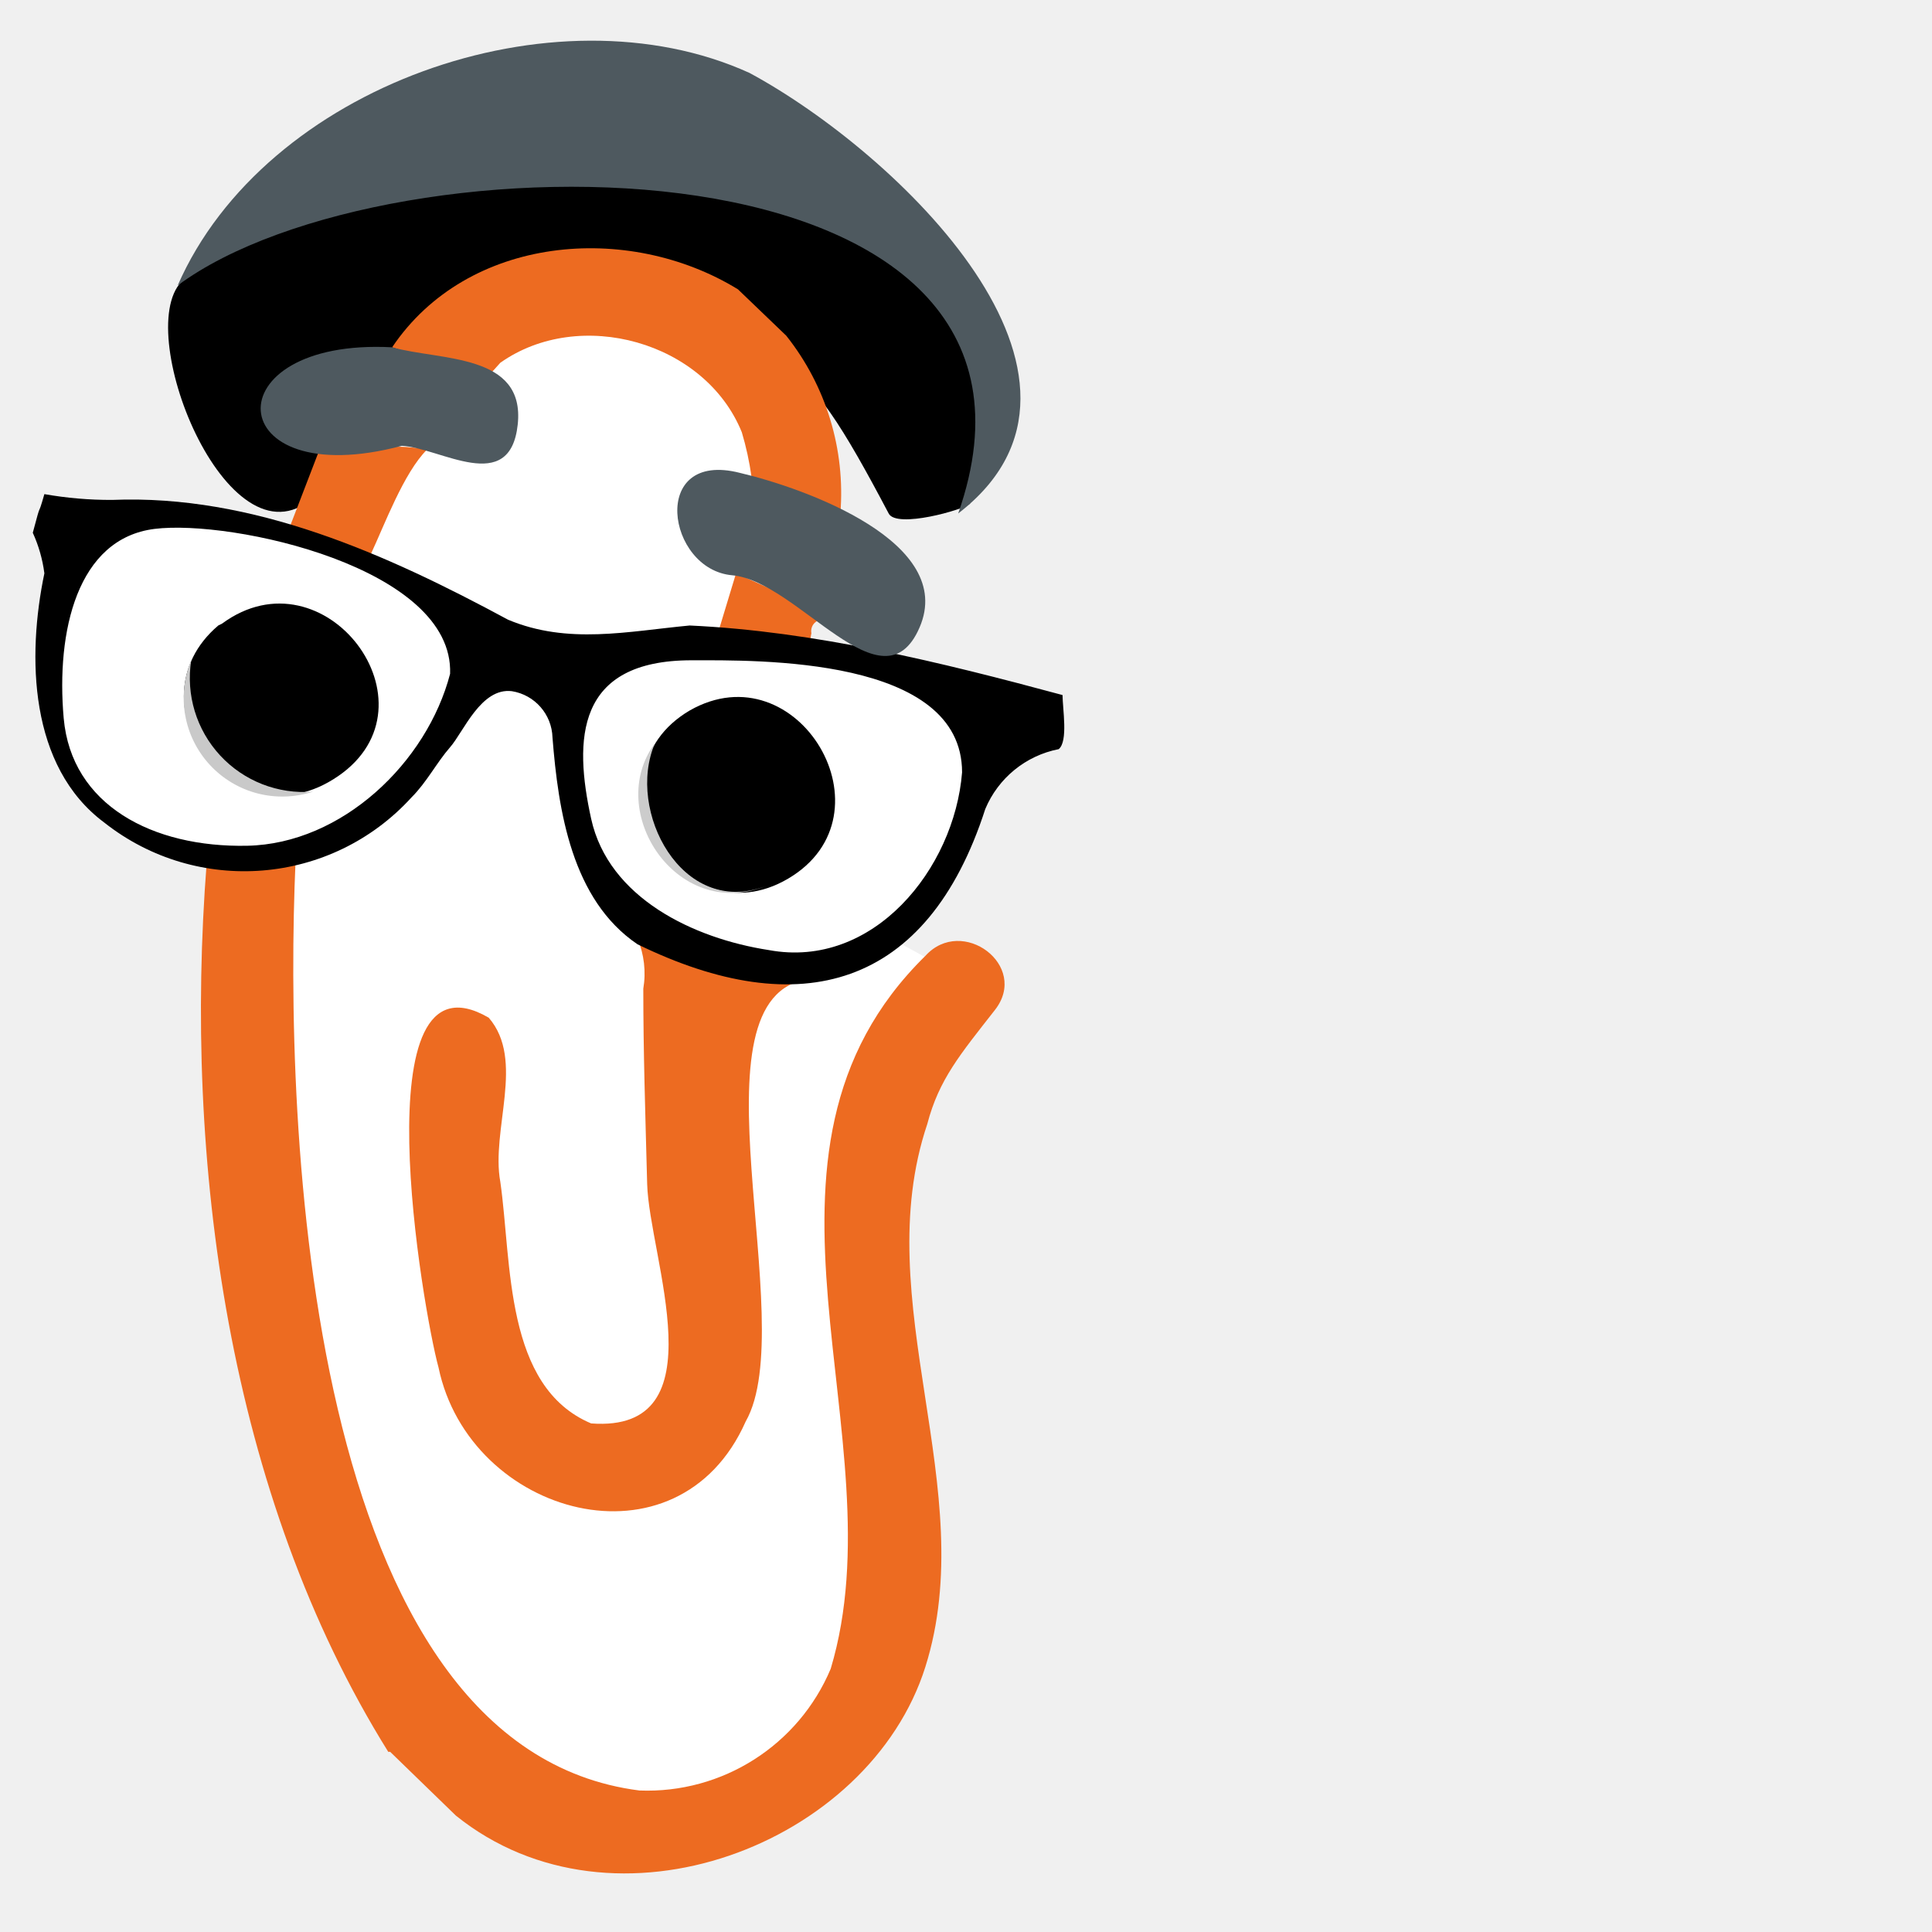
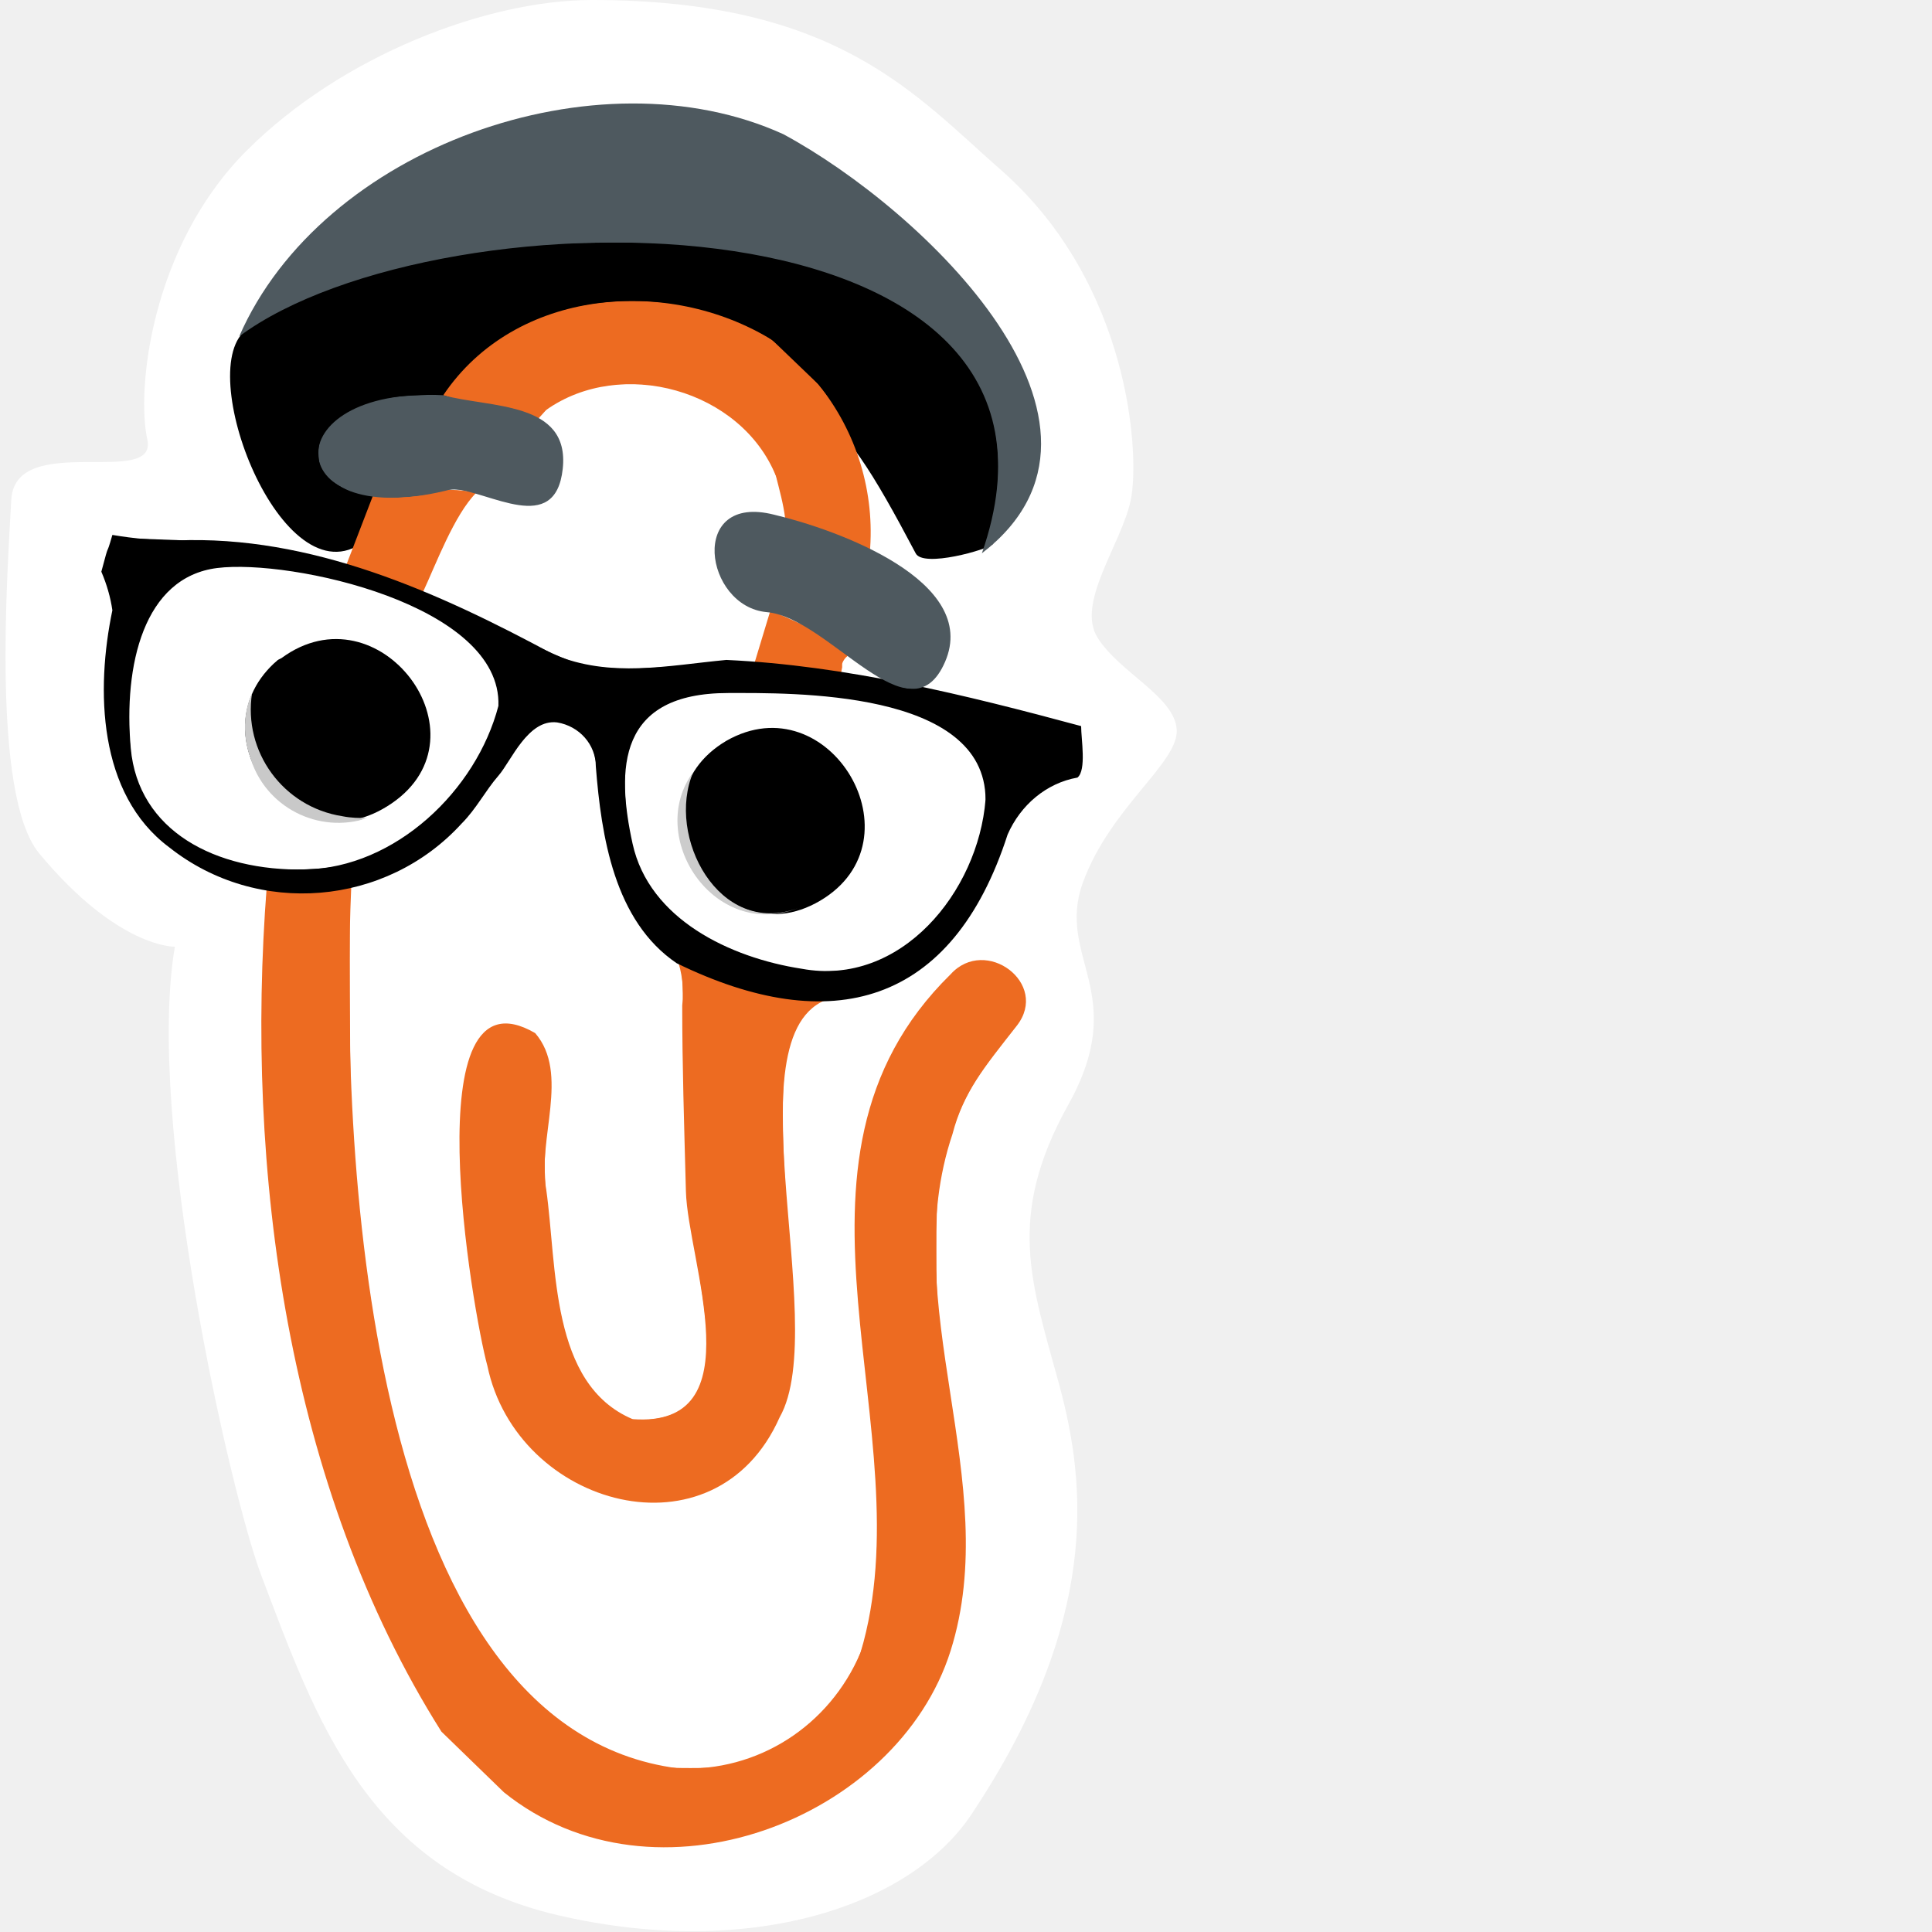
- <svg xmlns="http://www.w3.org/2000/svg" id="svg98" version="1.1" viewBox="0 0 100 100" height="100" width="100">
-   <defs id="defs102" />
-   <path id="path4" style="fill:#ffffff" d="m 31.897,15.576 c -6.3,-0.1 -23.2,14.7 -19.1,42 4.1,27.3 11.1,37.1 20.5,36.8 9.4,-0.3 13.8,-6.1 13,-16.1 -0.8,-10 -3.1,-14.8 -0.9,-19.6 2.2,-4.8 3.7,-7.1 4.4,-7.7 0.7,-0.6 -10.2,-5.1 -11.6,-8 -4.1,-8.5 6.3,-17.7 1.8,-22.2 -4.5,-4.5 -8.1,-5.2 -8.1,-5.2 z" />
-   <path id="path6" style="fill:#ffffff" d="m 29.797,35.476 c -0.8,1.8 -2,11.3 7.3,13.8 9.3,2.5 13.1,-4.9 13.6,-10.4 0.5,-5.5 -6.9,-4.9 -10.6,-5.1 -3.7,-0.2 -9.1,-0.9 -10.3,1.7 z" />
-   <path id="path8" style="fill:#ffffff" d="m 4.797,27.376 c 0,0 -2.2,5.1 -2.2,6.3 0,1.2 0.7,6 1.8,7.4 1.1,1.4 7,3.4 7.5,3.4 0.5,0 9.3,-0.2 12,-8.3 2.7,-8.1 -17.2,-9.6 -17.2,-9.6 z" />
-   <path id="path10" d="m 50.197,26.076 c 10,-16.9 -30,-22.5 -40.8,-11.5 -2.6,2.7 2.6,15.4 7,11 0.5,-0.8 0.7,-1.5 1.3,-2.4 4,-6.3 7.1,-6.4 13.5,-5.8 9.1,-0.1 10.1,0.3 14.8,9.2 0.4,0.8 3.9,-0.2 4.2,-0.5 z" />
-   <path id="path12" style="fill:#ed6b21" d="m 20.197,90.676 h -0.1 c -8.3,-13.3 -10.6,-30.6 -9.4,-46 0.1,-1.2 3.7,-0.2 4.6,-0.1 -0.6,13.7 0.5,45.9 17.8,48.1 a 10.3,10.3 0 0 0 9.9,-6.3 c 3.6,-12 -5.6,-26.6 4.9,-36.9 v 0 c 1.9,-2.1 5.4,0.5 3.6,2.8 -1.8,2.3 -2.9,3.6 -3.5,5.9 -3.1,9.2 2.8,18.9 -0.1,28.1 -2.9,9.2 -16.1,14.3 -24.3,7.7 v 0" />
-   <path id="path14" style="fill:#ed6b21" d="m 38.397,22.376 c -1.9,-4.7 -8.4,-6.5 -12.5,-3.6 l -0.9,1 a 45.2,45.2 0 0 0 -4.7,-1.8 c 3.9,-5.8 12.2,-6.5 17.9,-3 l 2.5,2.4 v 0 a 13.1,13.1 0 0 1 2.8,9.2 22.2,22.2 0 0 0 -4.9,-1.8 c 0.1,0 0.3,0 0.3,-0.1 a 15.5,15.5 0 0 0 -0.5,-2.3 z" />
-   <path id="path16" style="fill:#b6d2fb" d="m 23.597,93.976 0.6,0.4 z" />
-   <path id="path18" style="fill:#b6d2fb" d="M 21.097,91.576" />
-   <path id="path20" style="fill:#b6d2fb" d="m 23.297,93.776 0.3,0.2 z" />
-   <path id="path22" style="fill:#b6d2fb" d="M 22.697,93.176 Z" />
-   <path id="path24" style="fill:#b6d2fb" d="M 35.197,13.676 Z" />
-   <path id="path26" style="fill:#b6d2fb" d="m 34.597,13.476 a 0.1,0.1 0 0 0 -0.1,-0.1 0.1,0.1 0 0 1 0.1,0.1 z" />
-   <path id="path28" style="fill:#ed6b21" d="m 22.697,70.776 c -0.8,-2.9 -4.1,-22 2.6,-18.1 1.9,2.2 0.1,5.8 0.6,8.5 0.6,4.2 0.2,10.6 4.7,12.5 6.7,0.5 3,-8.6 2.9,-12.4 -0.1,-3.8 -0.2,-6.8 -0.2,-10.1 a 4.7,4.7 0 0 0 -0.3,-2.6 c 3.1,1.8 5.1,1.7 8.9,2.1 -6.5,0.8 -0.4,17.8 -3.3,22.9 -3.5,7.9 -14.3,4.9 -15.9,-2.8 z" />
-   <path id="path30" d="m 35.697,36.776 c 5.6,-3.2 10.7,5.4 5.1,8.7 -5.6,3.3 -10.7,-5.4 -5.1,-8.7 z" />
-   <path id="path32" style="fill:#ed6b21" d="m 19.197,28.676 c -1.5,0.3 -2.9,-1.1 -4.2,-1.4 l 1.5,-3.9 c 1.9,0 3.7,-0.5 5.6,-0.1 -1.2,1.2 -2.2,3.9 -2.9,5.4 z" />
-   <path id="path34" style="fill:#ed6b21" d="m 38.097,29.676 2.9,1.3 1.7,1.1 a 0.6,0.6 0 0 0 -0.7,0.7 c -0.2,1.1 -0.2,1.1 -1.3,0.8 l -3,-0.6 h -0.6 z" />
-   <path id="path36" style="fill:#cccccc" d="m 33.897,38.476 c -1.5,3.5 1.4,9 5.7,7.4 -4.6,1.8 -8.3,-3.9 -5.7,-7.4 z" />
-   <path id="path38" style="fill:#909097" d="m 43.097,32.376 0.6,0.6 z" />
-   <path id="path40" style="fill:#909097" d="M 44.697,33.276 Z" />
-   <path id="path42" style="fill:#909097" d="m 43.797,32.976 0.6,0.3 z" />
-   <path id="path44" style="fill:#909097" d="m 46.297,33.076 0.3,-0.2 z" />
-   <path id="path46" style="fill:#909097" d="M 47.097,29.576 Z" />
-   <path id="path48" style="fill:#909097" d="m 47.097,32.176 0.2,-0.2 z" />
-   <path id="path50" style="fill:#909097" d="M 45.797,33.276 Z" />
-   <path id="path52" style="fill:#90bdfe" d="m 38.397,22.376 a 0.3,0.3 0 0 0 0.1,0.2 0.3,0.3 0 0 1 -0.1,-0.2 z" />
-   <path id="path54" style="fill:#90bdfe" d="M 38.197,21.876 Z" />
-   <path id="path56" style="fill:#909097" d="M 26.697,20.476 Z" />
-   <path id="path58" style="fill:#909097" d="M 26.797,22.076 Z" />
-   <path id="path60" style="fill:#909097" d="M 47.397,31.576 Z" />
-   <path id="path62" style="fill:#909097" d="M 22.897,23.376 Z" />
-   <path id="path64" d="m 11.497,32.276 c 5.3,-3.9 11.4,4.2 6,7.9 -5.4,3.7 -10.9,-3.8 -6.2,-7.8 z" />
-   <path id="path66" style="fill:#c9c9c9" d="m 9.897,34.176 a 5.9,5.9 0 0 0 6.3,6.8 5.1,5.1 0 0 1 -6.3,-6.8 z" />
-   <path id="path68" style="fill:#909097" d="m 18.197,42.976 1.4,-0.6 -0.3,0.4 h -1.1 z" />
-   <path id="path70" style="fill:#b6d2fb" d="m 15.697,63.776 a 0.4,0.4 0 0 1 0.1,0.3 0.4,0.4 0 0 0 -0.1,-0.3 z" />
-   <path id="path72" style="fill:#909097" d="m 19.597,42.376 0.8,-0.4 z" />
-   <path id="path74" style="fill:#b6d2fb" d="M 22.397,69.676 Z" />
-   <path id="path76" style="fill:#b6d2fb" d="M 22.897,38.476 Z" />
-   <path id="path78" style="fill:#b6d2fb" d="M 22.297,69.076 Z" />
-   <path id="path80" style="fill:#b6d2fb" d="M 22.997,37.976 Z" />
-   <path id="path82" style="fill:#b6d2fb" d="M 23.097,35.876 Z" />
-   <path id="path84" style="fill:#b6d2fb" d="M 19.097,42.876 Z" />
-   <path id="path86" style="fill:#b6d2fb" d="M 22.697,70.776 Z" />
-   <path id="path88" style="fill:#b6d2fb" d="M 39.097,71.776 Z" />
-   <path id="path90" d="m 54.997,35.976 c -6.3,-1.7 -12.8,-3.3 -19.3,-3.6 -3.2,0.3 -6.3,1 -9.4,-0.3 -6.3,-3.4 -13.2,-6.5 -20.5,-6.2 a 19.8,19.8 0 0 1 -3.5,-0.3 c -0.4,1.4 -0.1,0.1 -0.6,2 a 7.3,7.3 0 0 1 0.6,2.1 c -0.9,4.3 -0.8,10 3.1,12.9 a 11.7,11.7 0 0 0 15.9,-1.3 c 0.8,-0.8 1.3,-1.8 2,-2.6 0.7,-0.8 1.6,-3.1 3.2,-2.9 a 2.5,2.5 0 0 1 2.1,2.4 c 0.3,3.8 1,8.4 4.4,10.7 8.4,4.1 15,2.3 18,-7 a 5.2,5.2 0 0 1 3.8,-3.1 c 0.5,-0.4 0.2,-2.1 0.2,-2.8 z m -31.7,-1.1 c -1.2,4.6 -5.6,8.8 -10.5,8.9 -4.9,0.1 -9.1,-2.1 -9.5,-6.6 -0.4,-4.5 0.7,-9.3 4.7,-9.8 4,-0.5 15.5,2 15.3,7.5 z m 26.5,5.1 c -0.4,5 -4.6,10.2 -10,9.2 -3.9,-0.6 -8.3,-2.7 -9.2,-6.8 -0.9,-4.1 -0.8,-8.2 5.2,-8.2 3.4,0 14,-0.2 14,5.8 z" />
-   <path id="path92" style="fill:#4e595f" d="m 49.597,26.576 c 7,-20 -29.5,-19.9 -40.4,-11.8 C 13.697,4.476 28.697,-0.824 38.797,3.776 c 7.6,4.1 19.9,15.8 10.8,22.8 z" />
-   <path id="path94" style="fill:#4e595f" d="m 20.297,17.976 c 2.5,0.7 6.9,0.3 6.5,4 -0.4,3.7 -4,1.2 -6,1.1 -9.4,2.5 -9.9,-5.6 -0.5,-5.1 z" />
-   <path id="path96" style="fill:#4e595f" d="m 38.297,24.476 c 3.4,0.8 11.2,3.6 9.3,8 -1.9,4.4 -6.3,-2.4 -9.7,-2.7 -3.4,-0.3 -4.3,-6.5 0.4,-5.3 z" />
+ <svg xmlns="http://www.w3.org/2000/svg" version="1.1" id="Layer_1" x="0px" y="0px" viewBox="0 0 105.1 105.1" xml:space="preserve" width="105.1" height="105.1">
+   <defs id="defs97" />
+   <style type="text/css" id="style2">
+ 	.st0{fill:#FFFFFF;}
+ 	.st1{fill:#ED6B21;}
+ 	.st2{fill:#B6D2FB;}
+ 	.st3{fill:#CCCCCC;}
+ 	.st4{fill:#909097;}
+ 	.st5{fill:#90BDFE;}
+ 	.st6{fill:#C9C9C9;}
+ 	.st7{fill:#4E595F;}
+ </style>
+   <path style="fill:#ffffff;fill-opacity:1" class="st0" d="m 9.513,51.5 c -1.6,9.4 3,29.7 4.7,34.2 3,7.9 5.8,16.1 16.2,18.5 10.4,2.4 19.2,-0.5 22.5,-5.6 6.9,-10.4 6.2,-17.8 4.7,-23.3 -1.5,-5.5 -2.9,-9.1 0.5,-15.2 3.4,-6.1 -0.7,-8 0.8,-12.1 1.5,-4.1 5.2,-6.5 5.1,-8.3 -0.1,-1.8 -3.1,-3.1 -4.3,-5 -1.2,-1.9 1.3,-5.1 1.8,-7.5 0.5,-2.4 0,-11.7 -7,-17.9 -4.7,-4.1 -8.9,-9.3 -22.3,-9.3 -5.7,0 -13.6,3 -18.8,8.2 -5.2,5.2 -6,13 -5.4,15.7 0.6,2.7 -7.2,-0.5 -7.4,3.3 -0.2,3.8 -1.1,16 1.5,19.2 4.3,5.2 7.4,5.1 7.4,5.1 z" id="path4" />
+   <path class="st0" d="m 33.613,39 c -0.8,1.8 -2,11.3 7.3,13.8 9.3,2.5 13.1,-4.9 13.6,-10.4 0.5,-5.5 -6.9,-4.9 -10.6,-5.1 -3.7,-0.2 -9.1,-0.9 -10.3,1.7 z" id="path6" />
+   <path class="st0" d="m 8.613,30.9 c 0,0 -2.2,5.1 -2.2,6.3 0,1.2 0.7,6 1.8,7.4 1.1,1.4 7,3.4 7.5,3.4 0.5,0 9.3,-0.2 12,-8.3 2.7,-8.1 -17.2,-9.6 -17.2,-9.6 z" id="path8" />
+   <path style="fill:#000000;fill-opacity:1" d="m 54.013,29.6 c 10,-16.9 -30,-22.5 -40.8,-11.5 -2.6,2.7 2.6,15.4 7,11 0.5,-0.8 0.7,-1.5 1.3,-2.4 4,-6.3 7.1,-6.4 13.5,-5.8 9.1,-0.1 10.1,0.3 14.8,9.2 0.4,0.8 3.9,-0.2 4.2,-0.5 z" id="path10" />
+   <path style="fill:#ed6b21;fill-opacity:1" class="st1" d="m 24.013,94.2 v 0 c -8.4,-13.3 -10.7,-30.6 -9.5,-46 0.1,-1.2 3.7,-0.2 4.6,-0.1 -0.6,13.7 0.5,45.9 17.8,48.1 4.3,0.2 8.2,-2.3 9.9,-6.3 3.6,-12 -5.6,-26.6 4.9,-36.9 v 0 c 1.9,-2.1 5.4,0.5 3.6,2.8 -1.8,2.3 -2.9,3.6 -3.5,5.9 -3.1,9.2 2.8,18.9 -0.1,28.1 -2.9,9.2 -16.1,14.3 -24.3,7.7 v 0" id="path12" />
+   <path style="fill:#ed6b21;fill-opacity:1" class="st1" d="m 42.213,25.9 c -1.9,-4.7 -8.4,-6.5 -12.5,-3.6 l -0.9,1 c -1.5,-0.7 -3.1,-1.3 -4.7,-1.8 3.9,-5.8 12.2,-6.5 17.9,-3 l 2.5,2.4 v 0 c 2.1,2.6 3.1,5.9 2.8,9.2 -1.6,-0.8 -3.2,-1.4 -4.9,-1.8 0.1,0 0.3,0 0.3,-0.1 -0.1,-0.8 -0.3,-1.5 -0.5,-2.3 z" id="path14" />
+   <path class="st2" d="M 24.913,95.1" id="path16" />
+   <path class="st2" d="M 26.513,96.7 Z" id="path18" />
+   <path class="st2" d="M 39.013,17.2 Z" id="path20" />
+   <path class="st2" d="m 38.413,17 c 0,-0.1 0,-0.1 -0.1,-0.1 0.1,0 0.1,0 0.1,0.1 z" id="path22" />
+   <path class="st1" d="m 26.513,74.3 c -0.8,-2.9 -4.1,-22 2.6,-18.1 1.9,2.2 0.1,5.8 0.6,8.5 0.6,4.2 0.2,10.6 4.7,12.5 6.7,0.5 3,-8.6 2.9,-12.4 -0.1,-3.8 -0.2,-6.8 -0.2,-10.1 0.1,-0.9 0,-1.8 -0.3,-2.6 3.1,1.8 5.1,1.7 8.9,2.1 -6.5,0.8 -0.4,17.8 -3.3,22.9 -3.5,7.9 -14.3,4.9 -15.9,-2.8 z" id="path24" />
+   <path d="m 39.513,40.3 c 5.6,-3.2 10.7,5.4 5.1,8.7 -5.6,3.3 -10.7,-5.4 -5.1,-8.7 z" id="path26" />
+   <path class="st1" d="m 23.013,32.2 c -1.5,0.3 -2.9,-1.1 -4.2,-1.4 l 1.5,-3.9 c 1.9,0 3.7,-0.5 5.6,-0.1 -1.2,1.2 -2.2,3.9 -2.9,5.4 z" id="path28" />
+   <path class="st1" d="m 41.913,33.2 2.9,1.3 1.7,1.1 c -0.3,-0.1 -0.6,0.2 -0.7,0.5 0,0.1 0,0.1 0,0.2 -0.2,1.1 -0.2,1.1 -1.3,0.8 l -3,-0.6 h -0.6 z" id="path30" />
+   <path class="st3" d="m 37.713,42 c -1.5,3.5 1.4,9 5.7,7.4 -4.6,1.8 -8.3,-3.9 -5.7,-7.4 z" id="path32" />
+   <path class="st4" d="m 46.913,35.9 0.6,0.6 z" id="path34" />
+   <path class="st4" d="M 48.513,36.8 Z" id="path36" />
+   <path class="st4" d="m 47.613,36.5 0.6,0.3 z" id="path38" />
+   <path class="st4" d="m 50.113,36.6 0.3,-0.2 z" id="path40" />
+   <path class="st4" d="M 50.913,33.1 Z" id="path42" />
+   <path class="st4" d="m 50.913,35.7 0.2,-0.2 z" id="path44" />
+   <path class="st4" d="M 49.613,36.8 Z" id="path46" />
+   <path class="st5" d="m 42.213,25.9 c 0,0.1 0,0.1 0.1,0.2 -0.1,-0.1 -0.1,-0.1 -0.1,-0.2 z" id="path48" />
+   <path class="st5" d="M 42.013,25.4 Z" id="path50" />
+   <path class="st4" d="M 30.513,24 Z" id="path52" />
+   <path class="st4" d="M 30.613,25.6 Z" id="path54" />
+   <path class="st4" d="M 51.213,35.1 Z" id="path56" />
+   <path class="st4" d="M 26.713,26.9 Z" id="path58" />
+   <path d="m 15.313,35.8 c 5.3,-3.9 11.4,4.2 6,7.9 -5.4,3.7 -10.9,-3.8 -6.2,-7.8 z" id="path60" />
+   <path class="st6" d="m 13.713,37.7 c -0.5,3.2 1.7,6.2 4.9,6.7 0.5,0.1 0.9,0.1 1.4,0.1 -2.7,0.9 -5.6,-0.6 -6.4,-3.3 -0.4,-1.1 -0.4,-2.4 0.1,-3.5 z" id="path62" />
+   <path class="st4" d="m 22.013,46.5 1.4,-0.6 -0.3,0.4 h -1.1 z" id="path64" />
+   <path class="st2" d="m 19.513,67.3 c 0.1,0.1 0.1,0.2 0.1,0.3 0,-0.1 0,-0.2 -0.1,-0.3 z" id="path66" />
+   <path class="st4" d="m 23.413,45.9 0.8,-0.4 z" id="path68" />
+   <path class="st2" d="M 26.213,73.2 Z" id="path70" />
+   <path class="st2" d="M 26.713,42 Z" id="path72" />
+   <path class="st2" d="M 26.113,72.6 Z" id="path74" />
+   <path class="st2" d="M 26.813,41.5 Z" id="path76" />
+   <path class="st2" d="M 26.913,39.4 Z" id="path78" />
+   <path class="st2" d="M 22.913,46.4 Z" id="path80" />
+   <path class="st2" d="M 26.513,74.3 Z" id="path82" />
+   <path class="st2" d="M 42.913,75.3 Z" id="path84" />
+   <path style="fill:#000000;fill-opacity:1" d="m 58.813,39.5 c -6.3,-1.7 -12.8,-3.3 -19.3,-3.6 -3.2,0.3 -6.3,1 -9.4,-0.3 -6.3,-3.4 -13.2,-6.5 -20.5,-6.2 -1.2,0 -2.3,-0.1 -3.5,-0.3 -0.4,1.4 -0.1,0.1 -0.6,2 0.3,0.7 0.5,1.4 0.6,2.1 -0.9,4.3 -0.8,10 3.1,12.9 4.8,3.8 11.8,3.2 15.9,-1.3 0.8,-0.8 1.3,-1.8 2,-2.6 0.7,-0.8 1.6,-3.1 3.2,-2.9 1.2,0.2 2.1,1.2 2.1,2.4 0.3,3.8 1,8.4 4.4,10.7 8.4,4.1 15,2.3 18,-7 0.7,-1.6 2.1,-2.8 3.8,-3.1 0.5,-0.4 0.2,-2.1 0.2,-2.8 z m -31.7,-1.1 c -1.2,4.6 -5.6,8.8 -10.5,8.9 -4.9,0.1 -9.1,-2.1 -9.5,-6.6 -0.4,-4.5 0.7,-9.3 4.7,-9.8 4,-0.5 15.5,2 15.3,7.5 z m 26.5,5.1 c -0.4,5 -4.6,10.2 -10,9.2 -3.9,-0.6 -8.3,-2.7 -9.2,-6.8 -0.9,-4.1 -0.8,-8.2 5.2,-8.2 3.4,0 14,-0.2 14,5.8 z" id="path86" />
+   <path style="fill:#4e595f;fill-opacity:1" class="st7" d="m 53.413,30.1 c 7,-20 -29.5,-19.9 -40.4,-11.8 4.5,-10.3 19.5,-15.6 29.6,-11 7.6,4.1 19.9,15.8 10.8,22.8 z" id="path88" />
+   <path style="fill:#4e595f;fill-opacity:1" class="st7" d="m 24.113,21.5 c 2.5,0.7 6.9,0.3 6.5,4 -0.4,3.7 -4,1.2 -6,1.1 -9.4,2.5 -9.9,-5.6 -0.5,-5.1 z" id="path90" />
+   <path style="fill:#4e595f;fill-opacity:1" class="st7" d="m 42.113,28 c 3.4,0.8 11.2,3.6 9.3,8 -1.9,4.4 -6.3,-2.4 -9.7,-2.7 -3.4,-0.3 -4.3,-6.5 0.4,-5.3 z" id="path92" />
+   <path id="path907" d="m 18.204,44.251 c -2.586,-0.626 -4.478,-3.001 -4.482,-5.627 -0.001,-0.683 0.041,-0.909 0.226,-1.209 0.442,-0.715 0.881,-1.188 1.508,-1.625 0.8,-0.558 1.608,-0.862 2.488,-0.936 2.082,-0.175 4.257,1.316 5.115,3.504 0.333,0.849 0.331,2.331 -0.005,3.175 -0.354,0.889 -1.353,1.91 -2.403,2.456 -0.919,0.478 -1.356,0.525 -2.447,0.261 z" style="fill:#000000;fill-opacity:1;stroke-width:0.104" />
+   <path id="path909" d="m 43.217,54.362 c -1.943,-0.298 -3.339,-0.695 -5.161,-1.47 -1.305,-0.555 -1.994,-1.05 -2.764,-1.983 -1.496,-1.814 -2.408,-4.627 -2.763,-8.525 -0.102,-1.121 -0.171,-1.444 -0.4,-1.869 -0.326,-0.605 -0.87,-1.031 -1.53,-1.197 -1.019,-0.257 -1.75,0.238 -2.984,2.02 -2.508,3.623 -3.601,4.734 -5.753,5.851 -1.822,0.946 -3.395,1.329 -5.441,1.324 -2.547,-0.005 -4.845,-0.754 -6.821,-2.221 C 7.62,44.823 6.544,43.088 5.976,40.45 5.705,39.195 5.707,35.747 5.979,34.187 L 6.172,33.079 5.943,32.258 C 5.605,31.04 5.6,30.882 5.878,30.029 l 0.255,-0.782 0.4,0.02 c 0.22,0.011 1.714,0.067 3.319,0.123 3.367,0.119 5.131,0.341 7.496,0.945 3.274,0.836 5.952,1.893 10.333,4.076 1.987,0.99 3.186,1.524 3.754,1.673 1.337,0.349 3.22,0.379 5.953,0.094 2.062,-0.215 2.429,-0.226 3.766,-0.118 3.129,0.253 6.304,0.754 7.172,1.13 0.475,0.206 0.838,0.279 1.512,0.304 0.917,0.034 2.66,0.416 6.86,1.505 l 2.107,0.546 v 1.184 c 0,1.045 -0.024,1.209 -0.209,1.393 -0.115,0.115 -0.28,0.209 -0.367,0.209 -0.399,0 -1.554,0.653 -2.135,1.207 -0.804,0.767 -1.163,1.338 -1.568,2.494 -1.269,3.626 -3.36,6.27 -5.91,7.474 -1.253,0.592 -2.25,0.82 -3.783,0.864 -0.717,0.021 -1.444,0.017 -1.616,-0.01 z m 3.183,-1.647 c 1.515,-0.321 2.88,-1.096 4.097,-2.327 1.255,-1.269 2.027,-2.541 2.616,-4.312 0.891,-2.682 0.652,-4.328 -0.831,-5.715 -1.252,-1.171 -2.94,-1.85 -5.728,-2.304 -2.556,-0.416 -6.983,-0.549 -8.646,-0.259 -2.109,0.368 -3.297,1.361 -3.762,3.145 -0.331,1.273 -0.134,3.885 0.429,5.677 0.453,1.442 1.682,2.977 3.17,3.961 1.337,0.884 3.355,1.686 5.055,2.01 0.459,0.087 0.928,0.179 1.043,0.203 0.472,0.1 1.922,0.055 2.557,-0.079 z M 18.804,47.038 c 1.041,-0.279 2.517,-0.985 3.459,-1.655 2.13,-1.515 3.786,-3.701 4.629,-6.111 0.298,-0.852 0.315,-0.972 0.219,-1.564 -0.377,-2.343 -2.745,-4.273 -6.934,-5.652 -2.776,-0.914 -6.416,-1.447 -8.255,-1.209 -2.781,0.359 -4.382,2.475 -4.84,6.396 -0.151,1.293 -0.066,3.597 0.167,4.567 0.424,1.762 1.626,3.272 3.386,4.256 0.777,0.434 2.315,0.936 3.418,1.115 1.313,0.213 3.686,0.142 4.751,-0.144 z" style="fill:#000000;fill-opacity:1;stroke-width:0.104" />
+   <path id="path911" d="M 34.355,100.343 C 32.636,100.084 31.257,99.666 29.892,98.993 28.515,98.313 27.769,97.743 25.838,95.89 24.227,94.345 24.02,94.104 23.357,93 17.482,83.226 14.288,70.121 14.284,55.782 c -5.51e-4,-2.146 0.17,-7.169 0.247,-7.263 0.007,-0.009 0.436,0.028 0.952,0.081 0.859,0.089 2.71,-0.008 3.337,-0.176 0.207,-0.055 0.209,-0.003 0.215,5.606 0.005,4.287 0.05,6.256 0.186,8.112 1.459,19.925 6.775,31.216 15.892,33.758 0.887,0.247 1.202,0.283 2.476,0.281 1.188,-0.002 1.625,-0.047 2.346,-0.241 3.659,-0.985 6.48,-3.813 7.244,-7.262 0.347,-1.567 0.468,-2.612 0.541,-4.692 0.076,-2.143 -0.052,-4.145 -0.592,-9.277 -0.48,-4.557 -0.657,-7.371 -0.568,-9.022 0.291,-5.418 1.716,-9.024 4.831,-12.227 0.73,-0.75 0.982,-0.942 1.405,-1.068 0.66,-0.196 1.173,-0.113 1.865,0.301 0.728,0.436 1.184,1.271 1.079,1.973 -0.08,0.534 -0.304,0.892 -1.67,2.674 -1.22,1.591 -1.913,2.941 -2.409,4.692 -0.663,2.343 -0.726,2.869 -0.719,6.053 0.006,3.042 0.013,3.115 0.722,7.82 0.705,4.679 0.732,4.975 0.731,7.924 -7.3e-4,2.97 -0.083,3.696 -0.634,5.603 -1.302,4.503 -5.186,8.324 -10.244,10.08 -1.802,0.625 -2.849,0.803 -4.969,0.843 -1.032,0.019 -2.018,0.014 -2.19,-0.012 z" style="fill:#ed6b21;fill-opacity:1;stroke-width:0.104" />
+   <path id="path913" d="m 34.669,81.624 c -1.976,-0.196 -3.846,-1.089 -5.409,-2.584 -1.85,-1.769 -2.615,-3.588 -3.338,-7.931 -1.206,-7.253 -1.149,-12.638 0.154,-14.54 0.575,-0.839 1.471,-1.031 2.535,-0.544 0.506,0.232 0.59,0.32 0.904,0.96 0.301,0.611 0.352,0.834 0.39,1.684 0.024,0.548 -0.038,1.714 -0.14,2.647 -0.205,1.872 -0.185,2.66 0.151,5.935 0.452,4.406 0.881,6.169 1.888,7.764 0.506,0.8 1.385,1.633 2.118,2.004 0.472,0.239 0.616,0.262 1.322,0.214 2.354,-0.161 3.365,-1.685 3.196,-4.818 -0.034,-0.632 -0.233,-2.135 -0.441,-3.34 -0.68,-3.922 -0.689,-4.085 -0.824,-13.867 -0.017,-1.262 -0.065,-2.374 -0.106,-2.473 -0.059,-0.14 0.125,-0.092 0.847,0.221 1.919,0.832 3.937,1.376 5.679,1.53 l 0.795,0.07 -0.414,0.414 c -0.527,0.527 -0.956,1.455 -1.196,2.583 -0.295,1.391 -0.251,5.094 0.115,9.54 0.239,2.905 0.282,3.931 0.241,5.682 -0.059,2.5 -0.206,3.22 -0.958,4.674 -1.558,3.017 -4.222,4.497 -7.509,4.172 z" style="fill:#ed6b21;fill-opacity:1;stroke-width:0.104" />
+   <path id="path917" d="m 53.592,29.762 c 0,-0.036 0.093,-0.378 0.207,-0.76 0.734,-2.462 0.68,-5.292 -0.142,-7.305 -0.957,-2.346 -3.124,-4.44 -6.054,-5.849 -2.576,-1.239 -5.829,-2.07 -9.86,-2.52 -1.81,-0.202 -7.265,-0.171 -9.28,0.052 -6.205,0.687 -11.322,2.186 -14.596,4.278 -0.315,0.201 -0.587,0.35 -0.606,0.331 -0.074,-0.074 0.641,-1.355 1.295,-2.319 3.289,-4.851 8.996,-8.362 15.567,-9.577 3.654,-0.675 7.442,-0.465 10.686,0.592 1.44,0.469 2.456,0.987 4.128,2.102 4.924,3.284 8.882,7.482 10.642,11.284 1.285,2.777 1.293,5.437 0.022,7.535 -0.586,0.967 -2.01,2.493 -2.01,2.154 z" style="fill:#4e595f;fill-opacity:1;stroke-width:0.104" />
+   <path id="path919" d="m 50.124,30.254 c -0.101,-0.04 -0.632,-0.892 -1.18,-1.893 -0.548,-1.001 -1.289,-2.267 -1.647,-2.814 -0.357,-0.546 -0.733,-1.204 -0.834,-1.462 -0.658,-1.672 -1.615,-2.997 -3.306,-4.575 -1.144,-1.067 -1.387,-1.242 -2.43,-1.741 -2.038,-0.976 -3.947,-1.399 -6.32,-1.399 -3.656,0 -6.681,1.161 -8.959,3.439 -0.391,0.391 -0.861,0.92 -1.044,1.176 l -0.334,0.465 -1.478,0.059 c -2.054,0.083 -3.215,0.433 -4.306,1.301 -0.726,0.577 -1.017,1.187 -0.957,2.009 0.036,0.492 0.109,0.698 0.36,1.011 0.355,0.442 1.43,1.037 2.081,1.151 l 0.429,0.075 -0.53,1.375 c -0.399,1.036 -0.583,1.389 -0.742,1.432 -0.406,0.109 -1.212,0.058 -1.591,-0.1 -1.131,-0.473 -2.384,-1.927 -3.309,-3.841 -1.044,-2.159 -1.46,-3.864 -1.39,-5.693 0.056,-1.476 0.218,-1.782 1.304,-2.478 4.529,-2.9 12.766,-4.688 20.623,-4.475 5.308,0.144 9.408,0.983 12.869,2.634 3.843,1.833 6.081,4.449 6.675,7.802 0.252,1.425 0.077,3.596 -0.433,5.351 -0.215,0.739 -0.229,0.759 -0.644,0.871 -1.38,0.372 -2.471,0.491 -2.906,0.319 z" style="fill:#000000;fill-opacity:1;stroke-width:0.104" />
+   <path id="path921" d="m 26.535,26.993 c -1.595,-0.453 -1.732,-0.459 -3.389,-0.151 -1.178,0.219 -2.979,0.177 -3.827,-0.09 -1.12,-0.352 -1.907,-1.203 -1.907,-2.062 0,-1.651 2.016,-2.911 4.953,-3.095 1.173,-0.074 1.616,-0.037 3.545,0.29 2.381,0.404 3.193,0.678 3.896,1.312 0.59,0.533 0.783,1.099 0.724,2.121 -0.056,0.96 -0.299,1.519 -0.812,1.868 -0.534,0.363 -1.406,0.31 -3.182,-0.194 z" style="fill:#4e595f;fill-opacity:1;stroke-width:0.104" />
+   <path id="path923" d="M 46.189,29.298 C 45.701,29.081 44.735,28.724 44.041,28.505 L 42.78,28.108 42.547,27.061 c -0.367,-1.652 -0.857,-2.569 -1.96,-3.673 -1.701,-1.701 -4.248,-2.644 -6.754,-2.5 -0.573,0.033 -1.324,0.134 -1.668,0.224 -0.84,0.22 -2.011,0.783 -2.472,1.188 l -0.376,0.33 -0.784,-0.263 C 28.101,22.223 27.17,22.01 26.464,21.894 25.757,21.779 24.957,21.633 24.685,21.571 l -0.494,-0.113 0.494,-0.63 c 1.698,-2.164 4.34,-3.675 7.319,-4.186 1.271,-0.218 3.526,-0.219 4.809,-0.002 1.293,0.219 3.003,0.775 4.136,1.345 0.76,0.382 1.14,0.676 2.272,1.755 0.799,0.762 1.564,1.601 1.857,2.037 0.714,1.064 1.478,2.724 1.782,3.872 0.423,1.596 0.635,4.08 0.346,4.055 -0.072,-0.006 -0.529,-0.189 -1.017,-0.406 z" style="fill:#ed6b21;fill-opacity:1;stroke-width:0.104" />
+   <path id="path925" d="m 22.364,31.84 c -0.344,-0.141 -1.25,-0.472 -2.012,-0.736 -0.796,-0.276 -1.37,-0.53 -1.348,-0.595 0.021,-0.063 0.317,-0.848 0.657,-1.745 l 0.618,-1.63 1.303,-0.046 c 0.717,-0.026 1.702,-0.132 2.19,-0.236 0.855,-0.183 1.877,-0.162 1.877,0.038 0,0.044 -0.25,0.459 -0.555,0.923 -0.305,0.464 -0.899,1.61 -1.319,2.547 -0.42,0.937 -0.768,1.711 -0.774,1.72 -0.006,0.009 -0.292,-0.098 -0.636,-0.239 z" style="fill:#ed6b21;fill-opacity:1;stroke-width:0.104" />
+   <path id="path927" d="m 22.415,31.861 c -0.316,-0.129 -1.222,-0.46 -2.012,-0.737 -0.824,-0.288 -1.42,-0.551 -1.398,-0.617 0.022,-0.063 0.315,-0.847 0.652,-1.743 l 0.613,-1.629 1.308,-0.055 c 0.719,-0.03 1.71,-0.136 2.201,-0.236 0.907,-0.184 1.87,-0.148 1.87,0.07 0,0.058 -0.114,0.254 -0.252,0.437 -0.431,0.567 -0.994,1.627 -1.699,3.199 -0.373,0.832 -0.684,1.519 -0.693,1.529 -0.008,0.009 -0.274,-0.089 -0.59,-0.217 z" style="fill:#ed6b21;fill-opacity:1;stroke-width:0.104" />
+   <path id="path929" d="m 44.937,36.386 c -0.258,-0.044 -1.211,-0.164 -2.118,-0.266 l -1.649,-0.185 0.065,-0.268 c 0.036,-0.148 0.206,-0.728 0.378,-1.29 0.288,-0.942 0.331,-1.017 0.541,-0.959 0.558,0.154 2.179,1.039 2.965,1.62 0.741,0.547 0.846,0.662 0.756,0.83 -0.057,0.107 -0.104,0.292 -0.104,0.41 0,0.234 -0.062,0.242 -0.834,0.108 z" style="fill:#ed6b21;fill-opacity:1;stroke-width:0.104" />
+   <path id="path931" d="m 42.904,52.511 c -2.933,-0.632 -5.039,-1.705 -6.643,-3.384 -1.413,-1.478 -2.013,-3.14 -2.135,-5.909 -0.069,-1.563 0.039,-2.248 0.499,-3.168 0.379,-0.758 0.951,-1.292 1.823,-1.7 0.944,-0.442 2,-0.598 4.057,-0.601 7.486,-0.011 11.758,1.445 12.835,4.374 0.613,1.668 -0.425,5.158 -2.19,7.36 -2.175,2.714 -4.959,3.737 -8.247,3.028 z m 0.131,-2.84 c 0.244,-0.03 0.823,-0.244 1.286,-0.476 2.38,-1.191 3.342,-3.652 2.398,-6.136 -0.693,-1.825 -2.211,-3.133 -3.993,-3.442 -2.851,-0.494 -5.913,2.099 -5.92,5.012 -0.004,1.889 1.186,3.816 2.873,4.649 1.009,0.499 1.766,0.587 3.357,0.393 z" style="fill:#ffffff;fill-opacity:1;stroke-width:0.104" />
+   <path id="path933" d="M 14.023,47.069 C 10.366,46.383 8.093,44.574 7.351,41.758 7.126,40.904 7.036,38.652 7.177,37.379 7.6,33.546 9.201,31.36 11.883,30.957 c 1.93,-0.291 6.329,0.434 9.133,1.505 3.561,1.36 5.591,3.133 5.977,5.221 0.101,0.545 0.086,0.685 -0.147,1.379 -1.231,3.666 -4.356,6.742 -7.946,7.819 -0.773,0.232 -1.158,0.28 -2.479,0.31 -1.087,0.025 -1.818,-0.012 -2.398,-0.121 z m 5.161,-2.332 c 0.752,-0.126 2.069,-0.849 2.835,-1.556 1.975,-1.822 1.898,-4.786 -0.179,-6.868 -1.788,-1.793 -4.037,-2.083 -6.194,-0.798 -1.578,0.94 -2.573,2.85 -2.35,4.512 0.324,2.408 1.86,4.177 4.04,4.651 0.796,0.173 1.112,0.183 1.847,0.06 z" style="fill:#ffffff;fill-opacity:1;stroke-width:0.104" />
</svg>
